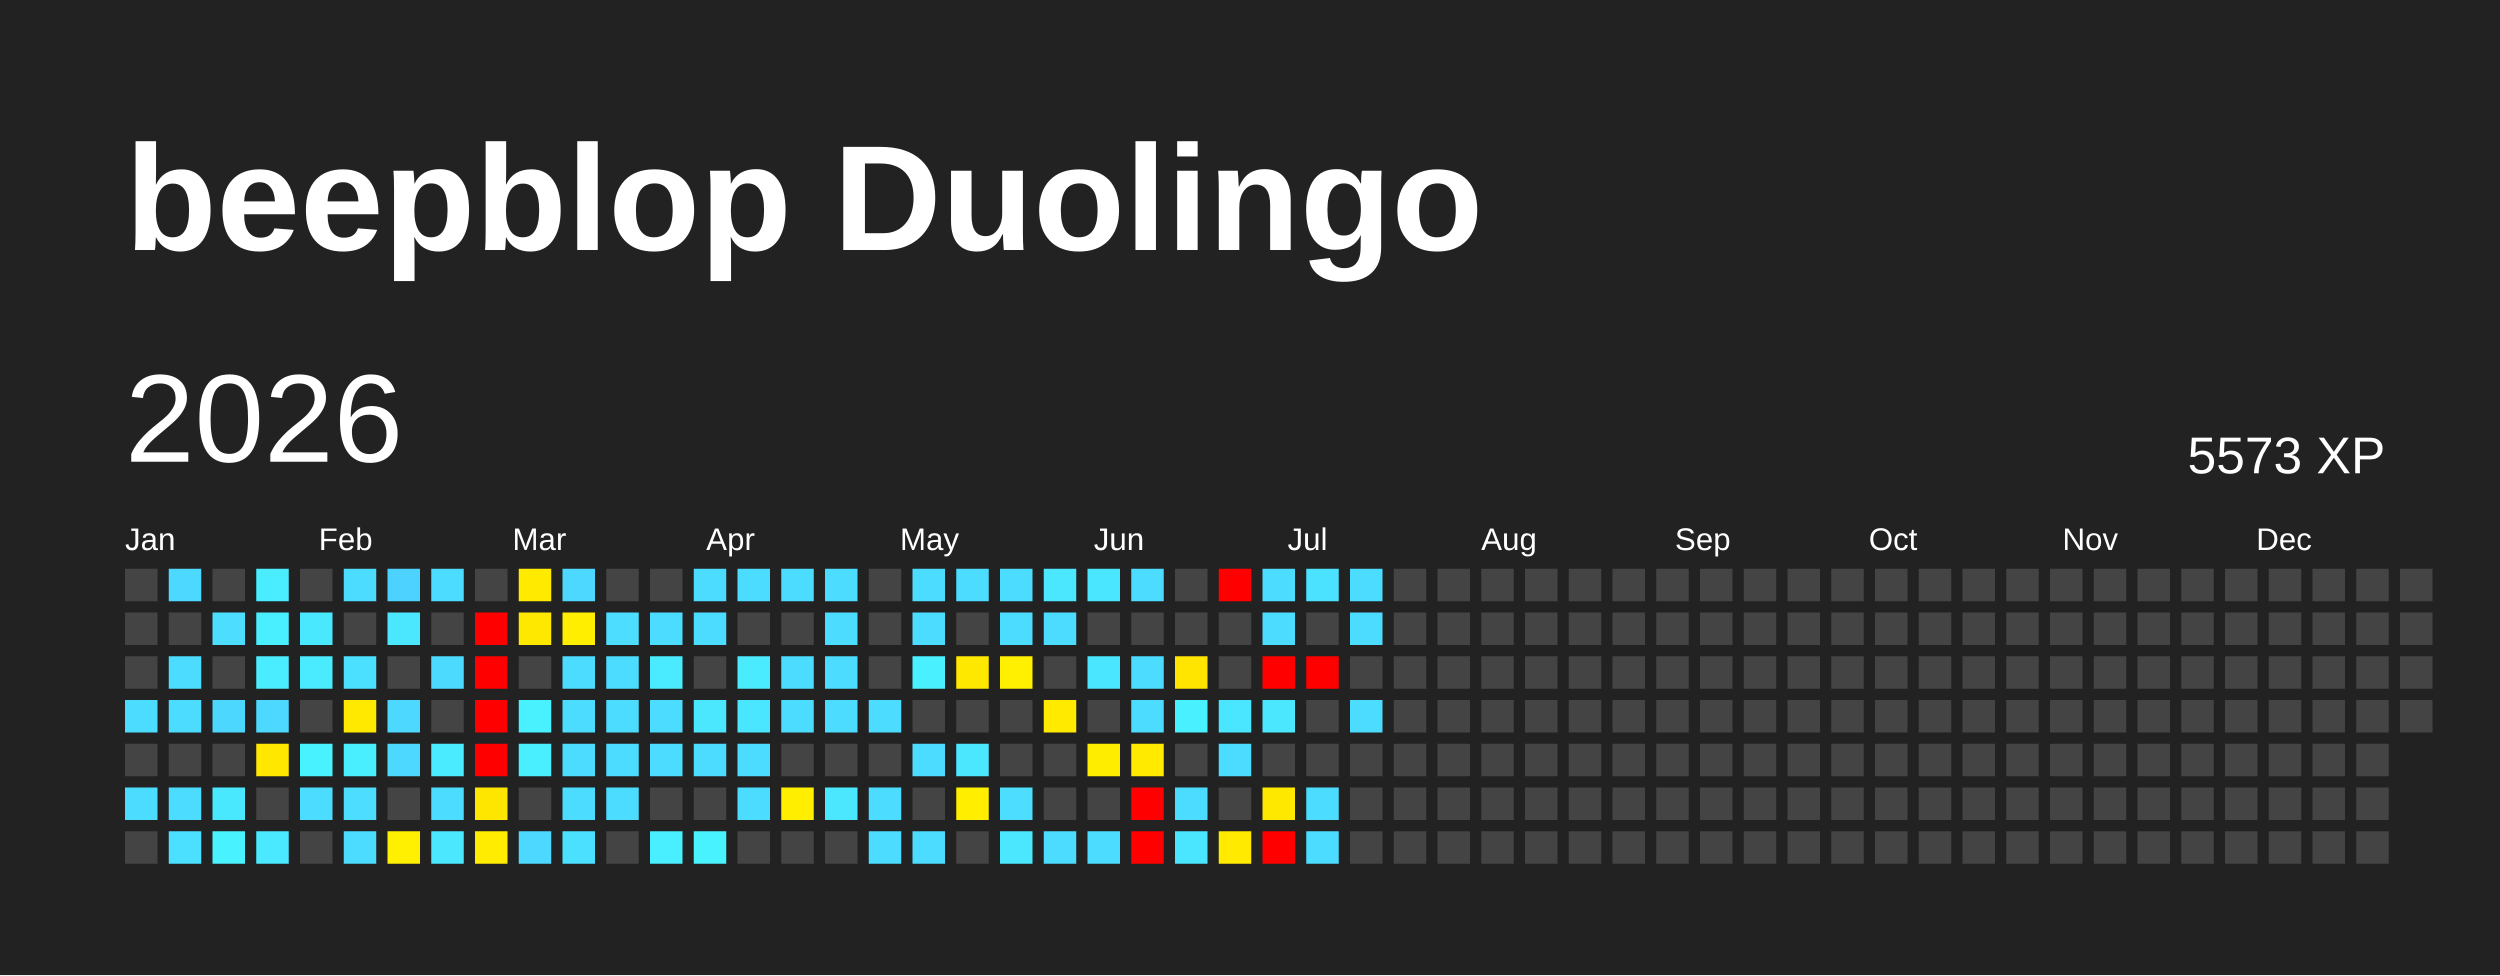
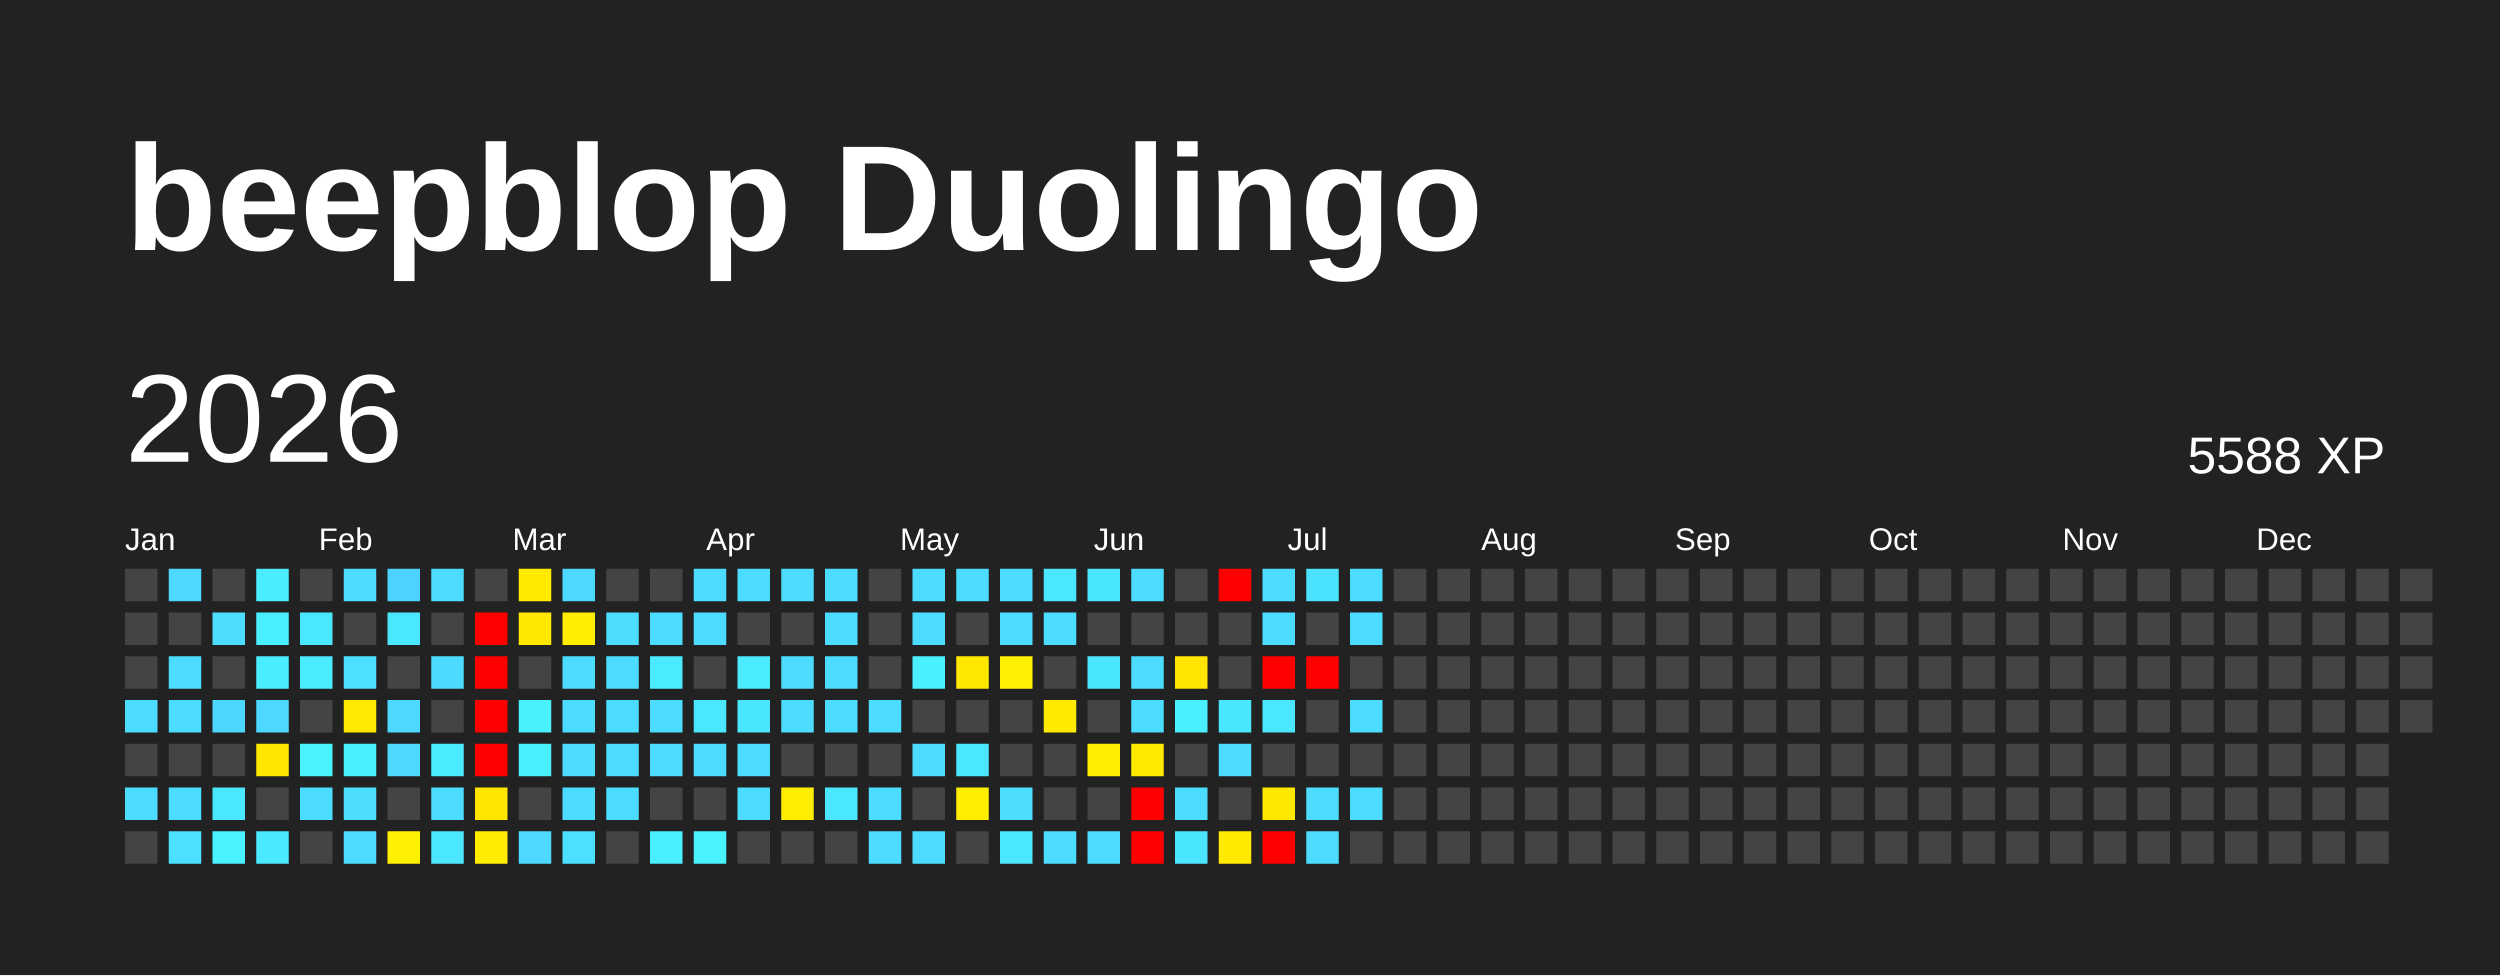
<svg xmlns="http://www.w3.org/2000/svg" baseProfile="full" height="78mm" version="1.1" viewBox="0,0,200,78" width="200mm">
  <defs />
  <rect fill="#222222" height="78" width="200" x="0" y="0" />
  <text fill="#FFFFFF" style="font-size:12px; font-family:Arial; font-weight:bold;" x="10" y="20">beepblop Duolingo</text>
  <text dominant-baseline="hanging" fill="#FFFFFF" style="font-size:10.0px; font-family:Arial;" x="10" y="30">2026</text>
-   <text dominant-baseline="hanging" fill="#FFFFFF" style="font-size:4.125px; font-family:Arial;" x="175" y="35">5573 XP</text>
+   <text dominant-baseline="hanging" fill="#FFFFFF" style="font-size:4.125px; font-family:Arial;" x="175" y="35">5588 XP</text>
  <text fill="#FFFFFF" style="font-size:2.5px; font-family:Arial" x="10.0" y="44">Jan</text>
  <text fill="#FFFFFF" style="font-size:2.5px; font-family:Arial" x="25.5" y="44">Feb</text>
  <text fill="#FFFFFF" style="font-size:2.5px; font-family:Arial" x="41.0" y="44">Mar</text>
  <text fill="#FFFFFF" style="font-size:2.5px; font-family:Arial" x="56.5" y="44">Apr</text>
  <text fill="#FFFFFF" style="font-size:2.5px; font-family:Arial" x="72.0" y="44">May</text>
  <text fill="#FFFFFF" style="font-size:2.5px; font-family:Arial" x="87.5" y="44">Jun</text>
  <text fill="#FFFFFF" style="font-size:2.5px; font-family:Arial" x="103.0" y="44">Jul</text>
  <text fill="#FFFFFF" style="font-size:2.5px; font-family:Arial" x="118.5" y="44">Aug</text>
  <text fill="#FFFFFF" style="font-size:2.5px; font-family:Arial" x="134.0" y="44">Sep</text>
  <text fill="#FFFFFF" style="font-size:2.5px; font-family:Arial" x="149.5" y="44">Oct</text>
  <text fill="#FFFFFF" style="font-size:2.5px; font-family:Arial" x="165.0" y="44">Nov</text>
  <text fill="#FFFFFF" style="font-size:2.5px; font-family:Arial" x="180.5" y="44">Dec</text>
  <rect fill="#444444" height="2.6" width="2.6" x="10.0" y="45.5" />
  <rect fill="#444444" height="2.6" width="2.6" x="10.0" y="49.0" />
  <rect fill="#444444" height="2.6" width="2.6" x="10.0" y="52.5" />
  <rect fill="#4cdcff" height="2.6" width="2.6" x="10.0" y="56.0" />
  <rect fill="#444444" height="2.6" width="2.6" x="10.0" y="59.5" />
  <rect fill="#4cdcff" height="2.6" width="2.6" x="10.0" y="63.0" />
  <rect fill="#444444" height="2.6" width="2.6" x="10.0" y="66.5" />
  <rect fill="#4cd8ff" height="2.6" width="2.6" x="13.5" y="45.5" />
  <rect fill="#444444" height="2.6" width="2.6" x="13.5" y="49.0" />
  <rect fill="#4cdcff" height="2.6" width="2.6" x="13.5" y="52.5" />
  <rect fill="#4cdcff" height="2.6" width="2.6" x="13.5" y="56.0" />
  <rect fill="#444444" height="2.6" width="2.6" x="13.5" y="59.5" />
  <rect fill="#4cdcff" height="2.6" width="2.6" x="13.5" y="63.0" />
  <rect fill="#4be0ff" height="2.6" width="2.6" x="13.5" y="66.5" />
  <rect fill="#444444" height="2.6" width="2.6" x="17.0" y="45.5" />
  <rect fill="#4cddff" height="2.6" width="2.6" x="17.0" y="49.0" />
  <rect fill="#444444" height="2.6" width="2.6" x="17.0" y="52.5" />
  <rect fill="#4cd7ff" height="2.6" width="2.6" x="17.0" y="56.0" />
  <rect fill="#444444" height="2.6" width="2.6" x="17.0" y="59.5" />
  <rect fill="#4ae8ff" height="2.6" width="2.6" x="17.0" y="63.0" />
  <rect fill="#49f2ff" height="2.6" width="2.6" x="17.0" y="66.5" />
  <rect fill="#49edff" height="2.6" width="2.6" x="20.5" y="45.5" />
  <rect fill="#49eeff" height="2.6" width="2.6" x="20.5" y="49.0" />
  <rect fill="#4aecff" height="2.6" width="2.6" x="20.5" y="52.5" />
  <rect fill="#4cd8ff" height="2.6" width="2.6" x="20.5" y="56.0" />
  <rect fill="#ffe700" height="2.6" width="2.6" x="20.5" y="59.5" />
  <rect fill="#444444" height="2.6" width="2.6" x="20.5" y="63.0" />
  <rect fill="#4ae9ff" height="2.6" width="2.6" x="20.5" y="66.5" />
  <rect fill="#444444" height="2.6" width="2.6" x="24.0" y="45.5" />
  <rect fill="#4ae8ff" height="2.6" width="2.6" x="24.0" y="49.0" />
  <rect fill="#4aeaff" height="2.6" width="2.6" x="24.0" y="52.5" />
  <rect fill="#444444" height="2.6" width="2.6" x="24.0" y="56.0" />
  <rect fill="#49f2ff" height="2.6" width="2.6" x="24.0" y="59.5" />
  <rect fill="#4cdcff" height="2.6" width="2.6" x="24.0" y="63.0" />
  <rect fill="#444444" height="2.6" width="2.6" x="24.0" y="66.5" />
  <rect fill="#4cdcff" height="2.6" width="2.6" x="27.5" y="45.5" />
  <rect fill="#444444" height="2.6" width="2.6" x="27.5" y="49.0" />
  <rect fill="#4be0ff" height="2.6" width="2.6" x="27.5" y="52.5" />
  <rect fill="#ffe900" height="2.6" width="2.6" x="27.5" y="56.0" />
  <rect fill="#49eeff" height="2.6" width="2.6" x="27.5" y="59.5" />
  <rect fill="#4cddff" height="2.6" width="2.6" x="27.5" y="63.0" />
  <rect fill="#4cdcff" height="2.6" width="2.6" x="27.5" y="66.5" />
  <rect fill="#4dd2ff" height="2.6" width="2.6" x="31.0" y="45.5" />
  <rect fill="#4ae7ff" height="2.6" width="2.6" x="31.0" y="49.0" />
  <rect fill="#444444" height="2.6" width="2.6" x="31.0" y="52.5" />
  <rect fill="#4cd8ff" height="2.6" width="2.6" x="31.0" y="56.0" />
  <rect fill="#4cd8ff" height="2.6" width="2.6" x="31.0" y="59.5" />
  <rect fill="#444444" height="2.6" width="2.6" x="31.0" y="63.0" />
  <rect fill="#ffef00" height="2.6" width="2.6" x="31.0" y="66.5" />
  <rect fill="#4cdcff" height="2.6" width="2.6" x="34.5" y="45.5" />
  <rect fill="#444444" height="2.6" width="2.6" x="34.5" y="49.0" />
  <rect fill="#4cdbff" height="2.6" width="2.6" x="34.5" y="52.5" />
  <rect fill="#444444" height="2.6" width="2.6" x="34.5" y="56.0" />
  <rect fill="#4aeaff" height="2.6" width="2.6" x="34.5" y="59.5" />
  <rect fill="#4cdcff" height="2.6" width="2.6" x="34.5" y="63.0" />
  <rect fill="#4ae7ff" height="2.6" width="2.6" x="34.5" y="66.5" />
  <rect fill="#444444" height="2.6" width="2.6" x="38.0" y="45.5" />
  <rect fill="red" height="2.6" width="2.6" x="38.0" y="49.0" />
  <rect fill="red" height="2.6" width="2.6" x="38.0" y="52.5" />
  <rect fill="red" height="2.6" width="2.6" x="38.0" y="56.0" />
  <rect fill="red" height="2.6" width="2.6" x="38.0" y="59.5" />
  <rect fill="#ffe600" height="2.6" width="2.6" x="38.0" y="63.0" />
  <rect fill="#ffec00" height="2.6" width="2.6" x="38.0" y="66.5" />
  <rect fill="#ffea00" height="2.6" width="2.6" x="41.5" y="45.5" />
  <rect fill="#ffe800" height="2.6" width="2.6" x="41.5" y="49.0" />
  <rect fill="#444444" height="2.6" width="2.6" x="41.5" y="52.5" />
  <rect fill="#49f1ff" height="2.6" width="2.6" x="41.5" y="56.0" />
  <rect fill="#49efff" height="2.6" width="2.6" x="41.5" y="59.5" />
  <rect fill="#444444" height="2.6" width="2.6" x="41.5" y="63.0" />
  <rect fill="#4cd8ff" height="2.6" width="2.6" x="41.5" y="66.5" />
  <rect fill="#4cd8ff" height="2.6" width="2.6" x="45.0" y="45.5" />
  <rect fill="#ffee00" height="2.6" width="2.6" x="45.0" y="49.0" />
  <rect fill="#4cdcff" height="2.6" width="2.6" x="45.0" y="52.5" />
  <rect fill="#4cdcff" height="2.6" width="2.6" x="45.0" y="56.0" />
  <rect fill="#4cdcff" height="2.6" width="2.6" x="45.0" y="59.5" />
  <rect fill="#4cdcff" height="2.6" width="2.6" x="45.0" y="63.0" />
  <rect fill="#4be0ff" height="2.6" width="2.6" x="45.0" y="66.5" />
  <rect fill="#444444" height="2.6" width="2.6" x="48.5" y="45.5" />
  <rect fill="#4cddff" height="2.6" width="2.6" x="48.5" y="49.0" />
  <rect fill="#4cdcff" height="2.6" width="2.6" x="48.5" y="52.5" />
  <rect fill="#4cdcff" height="2.6" width="2.6" x="48.5" y="56.0" />
  <rect fill="#4cdcff" height="2.6" width="2.6" x="48.5" y="59.5" />
  <rect fill="#4cdcff" height="2.6" width="2.6" x="48.5" y="63.0" />
  <rect fill="#444444" height="2.6" width="2.6" x="48.5" y="66.5" />
  <rect fill="#444444" height="2.6" width="2.6" x="52.0" y="45.5" />
  <rect fill="#4cdcff" height="2.6" width="2.6" x="52.0" y="49.0" />
  <rect fill="#4aebff" height="2.6" width="2.6" x="52.0" y="52.5" />
  <rect fill="#4cdcff" height="2.6" width="2.6" x="52.0" y="56.0" />
  <rect fill="#4cdcff" height="2.6" width="2.6" x="52.0" y="59.5" />
  <rect fill="#444444" height="2.6" width="2.6" x="52.0" y="63.0" />
  <rect fill="#49eeff" height="2.6" width="2.6" x="52.0" y="66.5" />
  <rect fill="#4cdcff" height="2.6" width="2.6" x="55.5" y="45.5" />
  <rect fill="#4cdcff" height="2.6" width="2.6" x="55.5" y="49.0" />
  <rect fill="#444444" height="2.6" width="2.6" x="55.5" y="52.5" />
  <rect fill="#4ae7ff" height="2.6" width="2.6" x="55.5" y="56.0" />
  <rect fill="#4cdcff" height="2.6" width="2.6" x="55.5" y="59.5" />
  <rect fill="#444444" height="2.6" width="2.6" x="55.5" y="63.0" />
  <rect fill="#49f2ff" height="2.6" width="2.6" x="55.5" y="66.5" />
  <rect fill="#4cdcff" height="2.6" width="2.6" x="59.0" y="45.5" />
  <rect fill="#444444" height="2.6" width="2.6" x="59.0" y="49.0" />
  <rect fill="#4aeaff" height="2.6" width="2.6" x="59.0" y="52.5" />
  <rect fill="#4ae5ff" height="2.6" width="2.6" x="59.0" y="56.0" />
  <rect fill="#4cdcff" height="2.6" width="2.6" x="59.0" y="59.5" />
  <rect fill="#4cdcff" height="2.6" width="2.6" x="59.0" y="63.0" />
  <rect fill="#444444" height="2.6" width="2.6" x="59.0" y="66.5" />
  <rect fill="#4cdcff" height="2.6" width="2.6" x="62.5" y="45.5" />
  <rect fill="#444444" height="2.6" width="2.6" x="62.5" y="49.0" />
  <rect fill="#4cdcff" height="2.6" width="2.6" x="62.5" y="52.5" />
  <rect fill="#4cdcff" height="2.6" width="2.6" x="62.5" y="56.0" />
  <rect fill="#444444" height="2.6" width="2.6" x="62.5" y="59.5" />
  <rect fill="#ffee00" height="2.6" width="2.6" x="62.5" y="63.0" />
  <rect fill="#444444" height="2.6" width="2.6" x="62.5" y="66.5" />
  <rect fill="#4cdcff" height="2.6" width="2.6" x="66.0" y="45.5" />
  <rect fill="#4cdcff" height="2.6" width="2.6" x="66.0" y="49.0" />
  <rect fill="#4cdcff" height="2.6" width="2.6" x="66.0" y="52.5" />
  <rect fill="#4cdcff" height="2.6" width="2.6" x="66.0" y="56.0" />
  <rect fill="#444444" height="2.6" width="2.6" x="66.0" y="59.5" />
  <rect fill="#4ae7ff" height="2.6" width="2.6" x="66.0" y="63.0" />
  <rect fill="#444444" height="2.6" width="2.6" x="66.0" y="66.5" />
  <rect fill="#444444" height="2.6" width="2.6" x="69.5" y="45.5" />
  <rect fill="#444444" height="2.6" width="2.6" x="69.5" y="49.0" />
  <rect fill="#444444" height="2.6" width="2.6" x="69.5" y="52.5" />
  <rect fill="#4cdcff" height="2.6" width="2.6" x="69.5" y="56.0" />
  <rect fill="#444444" height="2.6" width="2.6" x="69.5" y="59.5" />
  <rect fill="#4cdcff" height="2.6" width="2.6" x="69.5" y="63.0" />
  <rect fill="#4cdcff" height="2.6" width="2.6" x="69.5" y="66.5" />
  <rect fill="#4cdcff" height="2.6" width="2.6" x="73.0" y="45.5" />
  <rect fill="#4cdcff" height="2.6" width="2.6" x="73.0" y="49.0" />
  <rect fill="#49f0ff" height="2.6" width="2.6" x="73.0" y="52.5" />
  <rect fill="#444444" height="2.6" width="2.6" x="73.0" y="56.0" />
  <rect fill="#4cdcff" height="2.6" width="2.6" x="73.0" y="59.5" />
  <rect fill="#444444" height="2.6" width="2.6" x="73.0" y="63.0" />
  <rect fill="#4cdcff" height="2.6" width="2.6" x="73.0" y="66.5" />
  <rect fill="#4cdcff" height="2.6" width="2.6" x="76.5" y="45.5" />
  <rect fill="#444444" height="2.6" width="2.6" x="76.5" y="49.0" />
  <rect fill="#ffe800" height="2.6" width="2.6" x="76.5" y="52.5" />
  <rect fill="#444444" height="2.6" width="2.6" x="76.5" y="56.0" />
  <rect fill="#4ae7ff" height="2.6" width="2.6" x="76.5" y="59.5" />
  <rect fill="#ffee00" height="2.6" width="2.6" x="76.5" y="63.0" />
  <rect fill="#444444" height="2.6" width="2.6" x="76.5" y="66.5" />
  <rect fill="#4cdcff" height="2.6" width="2.6" x="80.0" y="45.5" />
  <rect fill="#4cdcff" height="2.6" width="2.6" x="80.0" y="49.0" />
  <rect fill="#ffef00" height="2.6" width="2.6" x="80.0" y="52.5" />
  <rect fill="#444444" height="2.6" width="2.6" x="80.0" y="56.0" />
  <rect fill="#444444" height="2.6" width="2.6" x="80.0" y="59.5" />
  <rect fill="#4cddff" height="2.6" width="2.6" x="80.0" y="63.0" />
  <rect fill="#4ae7ff" height="2.6" width="2.6" x="80.0" y="66.5" />
  <rect fill="#4ae7ff" height="2.6" width="2.6" x="83.5" y="45.5" />
  <rect fill="#4cdcff" height="2.6" width="2.6" x="83.5" y="49.0" />
  <rect fill="#444444" height="2.6" width="2.6" x="83.5" y="52.5" />
  <rect fill="#ffea00" height="2.6" width="2.6" x="83.5" y="56.0" />
  <rect fill="#444444" height="2.6" width="2.6" x="83.5" y="59.5" />
  <rect fill="#444444" height="2.6" width="2.6" x="83.5" y="63.0" />
  <rect fill="#4cdcff" height="2.6" width="2.6" x="83.5" y="66.5" />
  <rect fill="#4ae5ff" height="2.6" width="2.6" x="87.0" y="45.5" />
  <rect fill="#444444" height="2.6" width="2.6" x="87.0" y="49.0" />
  <rect fill="#4ae6ff" height="2.6" width="2.6" x="87.0" y="52.5" />
  <rect fill="#444444" height="2.6" width="2.6" x="87.0" y="56.0" />
  <rect fill="#ffed00" height="2.6" width="2.6" x="87.0" y="59.5" />
  <rect fill="#444444" height="2.6" width="2.6" x="87.0" y="63.0" />
  <rect fill="#4cdcff" height="2.6" width="2.6" x="87.0" y="66.5" />
  <rect fill="#4cdcff" height="2.6" width="2.6" x="90.5" y="45.5" />
  <rect fill="#444444" height="2.6" width="2.6" x="90.5" y="49.0" />
  <rect fill="#4cdcff" height="2.6" width="2.6" x="90.5" y="52.5" />
  <rect fill="#4cdcff" height="2.6" width="2.6" x="90.5" y="56.0" />
  <rect fill="#ffea00" height="2.6" width="2.6" x="90.5" y="59.5" />
  <rect fill="red" height="2.6" width="2.6" x="90.5" y="63.0" />
  <rect fill="red" height="2.6" width="2.6" x="90.5" y="66.5" />
  <rect fill="#444444" height="2.6" width="2.6" x="94.0" y="45.5" />
  <rect fill="#444444" height="2.6" width="2.6" x="94.0" y="49.0" />
  <rect fill="#ffe500" height="2.6" width="2.6" x="94.0" y="52.5" />
  <rect fill="#49f0ff" height="2.6" width="2.6" x="94.0" y="56.0" />
  <rect fill="#444444" height="2.6" width="2.6" x="94.0" y="59.5" />
  <rect fill="#4cdcff" height="2.6" width="2.6" x="94.0" y="63.0" />
  <rect fill="#4ae5ff" height="2.6" width="2.6" x="94.0" y="66.5" />
  <rect fill="red" height="2.6" width="2.6" x="97.5" y="45.5" />
  <rect fill="#444444" height="2.6" width="2.6" x="97.5" y="49.0" />
  <rect fill="#444444" height="2.6" width="2.6" x="97.5" y="52.5" />
  <rect fill="#4ae5ff" height="2.6" width="2.6" x="97.5" y="56.0" />
  <rect fill="#4cdcff" height="2.6" width="2.6" x="97.5" y="59.5" />
  <rect fill="#444444" height="2.6" width="2.6" x="97.5" y="63.0" />
  <rect fill="#ffea00" height="2.6" width="2.6" x="97.5" y="66.5" />
  <rect fill="#4cdcff" height="2.6" width="2.6" x="101.0" y="45.5" />
  <rect fill="#4cdcff" height="2.6" width="2.6" x="101.0" y="49.0" />
  <rect fill="red" height="2.6" width="2.6" x="101.0" y="52.5" />
  <rect fill="#4ae7ff" height="2.6" width="2.6" x="101.0" y="56.0" />
  <rect fill="#444444" height="2.6" width="2.6" x="101.0" y="59.5" />
  <rect fill="#ffe800" height="2.6" width="2.6" x="101.0" y="63.0" />
  <rect fill="red" height="2.6" width="2.6" x="101.0" y="66.5" />
  <rect fill="#4be2ff" height="2.6" width="2.6" x="104.5" y="45.5" />
  <rect fill="#444444" height="2.6" width="2.6" x="104.5" y="49.0" />
  <rect fill="red" height="2.6" width="2.6" x="104.5" y="52.5" />
  <rect fill="#444444" height="2.6" width="2.6" x="104.5" y="56.0" />
  <rect fill="#444444" height="2.6" width="2.6" x="104.5" y="59.5" />
  <rect fill="#4cdcff" height="2.6" width="2.6" x="104.5" y="63.0" />
  <rect fill="#4cdcff" height="2.6" width="2.6" x="104.5" y="66.5" />
  <rect fill="#4cdcff" height="2.6" width="2.6" x="108.0" y="45.5" />
  <rect fill="#4cdcff" height="2.6" width="2.6" x="108.0" y="49.0" />
  <rect fill="#444444" height="2.6" width="2.6" x="108.0" y="52.5" />
  <rect fill="#4cdcff" height="2.6" width="2.6" x="108.0" y="56.0" />
  <rect fill="#444444" height="2.6" width="2.6" x="108.0" y="59.5" />
-   <rect fill="#444444" height="2.6" width="2.6" x="108.0" y="63.0" />
+   <rect fill="#4cdcff" height="2.6" width="2.6" x="108.0" y="63.0" />
  <rect fill="#444444" height="2.6" width="2.6" x="108.0" y="66.5" />
  <rect fill="#444444" height="2.6" width="2.6" x="111.5" y="45.5" />
  <rect fill="#444444" height="2.6" width="2.6" x="111.5" y="49.0" />
  <rect fill="#444444" height="2.6" width="2.6" x="111.5" y="52.5" />
  <rect fill="#444444" height="2.6" width="2.6" x="111.5" y="56.0" />
  <rect fill="#444444" height="2.6" width="2.6" x="111.5" y="59.5" />
  <rect fill="#444444" height="2.6" width="2.6" x="111.5" y="63.0" />
  <rect fill="#444444" height="2.6" width="2.6" x="111.5" y="66.5" />
  <rect fill="#444444" height="2.6" width="2.6" x="115.0" y="45.5" />
  <rect fill="#444444" height="2.6" width="2.6" x="115.0" y="49.0" />
  <rect fill="#444444" height="2.6" width="2.6" x="115.0" y="52.5" />
  <rect fill="#444444" height="2.6" width="2.6" x="115.0" y="56.0" />
  <rect fill="#444444" height="2.6" width="2.6" x="115.0" y="59.5" />
  <rect fill="#444444" height="2.6" width="2.6" x="115.0" y="63.0" />
  <rect fill="#444444" height="2.6" width="2.6" x="115.0" y="66.5" />
  <rect fill="#444444" height="2.6" width="2.6" x="118.5" y="45.5" />
  <rect fill="#444444" height="2.6" width="2.6" x="118.5" y="49.0" />
  <rect fill="#444444" height="2.6" width="2.6" x="118.5" y="52.5" />
  <rect fill="#444444" height="2.6" width="2.6" x="118.5" y="56.0" />
  <rect fill="#444444" height="2.6" width="2.6" x="118.5" y="59.5" />
  <rect fill="#444444" height="2.6" width="2.6" x="118.5" y="63.0" />
  <rect fill="#444444" height="2.6" width="2.6" x="118.5" y="66.5" />
  <rect fill="#444444" height="2.6" width="2.6" x="122.0" y="45.5" />
  <rect fill="#444444" height="2.6" width="2.6" x="122.0" y="49.0" />
  <rect fill="#444444" height="2.6" width="2.6" x="122.0" y="52.5" />
  <rect fill="#444444" height="2.6" width="2.6" x="122.0" y="56.0" />
  <rect fill="#444444" height="2.6" width="2.6" x="122.0" y="59.5" />
  <rect fill="#444444" height="2.6" width="2.6" x="122.0" y="63.0" />
  <rect fill="#444444" height="2.6" width="2.6" x="122.0" y="66.5" />
  <rect fill="#444444" height="2.6" width="2.6" x="125.5" y="45.5" />
  <rect fill="#444444" height="2.6" width="2.6" x="125.5" y="49.0" />
  <rect fill="#444444" height="2.6" width="2.6" x="125.5" y="52.5" />
  <rect fill="#444444" height="2.6" width="2.6" x="125.5" y="56.0" />
  <rect fill="#444444" height="2.6" width="2.6" x="125.5" y="59.5" />
  <rect fill="#444444" height="2.6" width="2.6" x="125.5" y="63.0" />
  <rect fill="#444444" height="2.6" width="2.6" x="125.5" y="66.5" />
  <rect fill="#444444" height="2.6" width="2.6" x="129.0" y="45.5" />
  <rect fill="#444444" height="2.6" width="2.6" x="129.0" y="49.0" />
  <rect fill="#444444" height="2.6" width="2.6" x="129.0" y="52.5" />
  <rect fill="#444444" height="2.6" width="2.6" x="129.0" y="56.0" />
  <rect fill="#444444" height="2.6" width="2.6" x="129.0" y="59.5" />
  <rect fill="#444444" height="2.6" width="2.6" x="129.0" y="63.0" />
  <rect fill="#444444" height="2.6" width="2.6" x="129.0" y="66.5" />
  <rect fill="#444444" height="2.6" width="2.6" x="132.5" y="45.5" />
  <rect fill="#444444" height="2.6" width="2.6" x="132.5" y="49.0" />
  <rect fill="#444444" height="2.6" width="2.6" x="132.5" y="52.5" />
  <rect fill="#444444" height="2.6" width="2.6" x="132.5" y="56.0" />
  <rect fill="#444444" height="2.6" width="2.6" x="132.5" y="59.5" />
  <rect fill="#444444" height="2.6" width="2.6" x="132.5" y="63.0" />
  <rect fill="#444444" height="2.6" width="2.6" x="132.5" y="66.5" />
  <rect fill="#444444" height="2.6" width="2.6" x="136.0" y="45.5" />
  <rect fill="#444444" height="2.6" width="2.6" x="136.0" y="49.0" />
  <rect fill="#444444" height="2.6" width="2.6" x="136.0" y="52.5" />
  <rect fill="#444444" height="2.6" width="2.6" x="136.0" y="56.0" />
  <rect fill="#444444" height="2.6" width="2.6" x="136.0" y="59.5" />
  <rect fill="#444444" height="2.6" width="2.6" x="136.0" y="63.0" />
  <rect fill="#444444" height="2.6" width="2.6" x="136.0" y="66.5" />
  <rect fill="#444444" height="2.6" width="2.6" x="139.5" y="45.5" />
  <rect fill="#444444" height="2.6" width="2.6" x="139.5" y="49.0" />
  <rect fill="#444444" height="2.6" width="2.6" x="139.5" y="52.5" />
  <rect fill="#444444" height="2.6" width="2.6" x="139.5" y="56.0" />
  <rect fill="#444444" height="2.6" width="2.6" x="139.5" y="59.5" />
  <rect fill="#444444" height="2.6" width="2.6" x="139.5" y="63.0" />
  <rect fill="#444444" height="2.6" width="2.6" x="139.5" y="66.5" />
  <rect fill="#444444" height="2.6" width="2.6" x="143.0" y="45.5" />
  <rect fill="#444444" height="2.6" width="2.6" x="143.0" y="49.0" />
  <rect fill="#444444" height="2.6" width="2.6" x="143.0" y="52.5" />
  <rect fill="#444444" height="2.6" width="2.6" x="143.0" y="56.0" />
  <rect fill="#444444" height="2.6" width="2.6" x="143.0" y="59.5" />
  <rect fill="#444444" height="2.6" width="2.6" x="143.0" y="63.0" />
  <rect fill="#444444" height="2.6" width="2.6" x="143.0" y="66.5" />
  <rect fill="#444444" height="2.6" width="2.6" x="146.5" y="45.5" />
  <rect fill="#444444" height="2.6" width="2.6" x="146.5" y="49.0" />
  <rect fill="#444444" height="2.6" width="2.6" x="146.5" y="52.5" />
  <rect fill="#444444" height="2.6" width="2.6" x="146.5" y="56.0" />
  <rect fill="#444444" height="2.6" width="2.6" x="146.5" y="59.5" />
  <rect fill="#444444" height="2.6" width="2.6" x="146.5" y="63.0" />
  <rect fill="#444444" height="2.6" width="2.6" x="146.5" y="66.5" />
  <rect fill="#444444" height="2.6" width="2.6" x="150.0" y="45.5" />
  <rect fill="#444444" height="2.6" width="2.6" x="150.0" y="49.0" />
  <rect fill="#444444" height="2.6" width="2.6" x="150.0" y="52.5" />
  <rect fill="#444444" height="2.6" width="2.6" x="150.0" y="56.0" />
  <rect fill="#444444" height="2.6" width="2.6" x="150.0" y="59.5" />
  <rect fill="#444444" height="2.6" width="2.6" x="150.0" y="63.0" />
  <rect fill="#444444" height="2.6" width="2.6" x="150.0" y="66.5" />
  <rect fill="#444444" height="2.6" width="2.6" x="153.5" y="45.5" />
  <rect fill="#444444" height="2.6" width="2.6" x="153.5" y="49.0" />
  <rect fill="#444444" height="2.6" width="2.6" x="153.5" y="52.5" />
  <rect fill="#444444" height="2.6" width="2.6" x="153.5" y="56.0" />
  <rect fill="#444444" height="2.6" width="2.6" x="153.5" y="59.5" />
  <rect fill="#444444" height="2.6" width="2.6" x="153.5" y="63.0" />
  <rect fill="#444444" height="2.6" width="2.6" x="153.5" y="66.5" />
  <rect fill="#444444" height="2.6" width="2.6" x="157.0" y="45.5" />
  <rect fill="#444444" height="2.6" width="2.6" x="157.0" y="49.0" />
  <rect fill="#444444" height="2.6" width="2.6" x="157.0" y="52.5" />
  <rect fill="#444444" height="2.6" width="2.6" x="157.0" y="56.0" />
  <rect fill="#444444" height="2.6" width="2.6" x="157.0" y="59.5" />
  <rect fill="#444444" height="2.6" width="2.6" x="157.0" y="63.0" />
  <rect fill="#444444" height="2.6" width="2.6" x="157.0" y="66.5" />
  <rect fill="#444444" height="2.6" width="2.6" x="160.5" y="45.5" />
  <rect fill="#444444" height="2.6" width="2.6" x="160.5" y="49.0" />
  <rect fill="#444444" height="2.6" width="2.6" x="160.5" y="52.5" />
  <rect fill="#444444" height="2.6" width="2.6" x="160.5" y="56.0" />
  <rect fill="#444444" height="2.6" width="2.6" x="160.5" y="59.5" />
  <rect fill="#444444" height="2.6" width="2.6" x="160.5" y="63.0" />
  <rect fill="#444444" height="2.6" width="2.6" x="160.5" y="66.5" />
  <rect fill="#444444" height="2.6" width="2.6" x="164.0" y="45.5" />
  <rect fill="#444444" height="2.6" width="2.6" x="164.0" y="49.0" />
  <rect fill="#444444" height="2.6" width="2.6" x="164.0" y="52.5" />
  <rect fill="#444444" height="2.6" width="2.6" x="164.0" y="56.0" />
  <rect fill="#444444" height="2.6" width="2.6" x="164.0" y="59.5" />
  <rect fill="#444444" height="2.6" width="2.6" x="164.0" y="63.0" />
  <rect fill="#444444" height="2.6" width="2.6" x="164.0" y="66.5" />
  <rect fill="#444444" height="2.6" width="2.6" x="167.5" y="45.5" />
  <rect fill="#444444" height="2.6" width="2.6" x="167.5" y="49.0" />
  <rect fill="#444444" height="2.6" width="2.6" x="167.5" y="52.5" />
  <rect fill="#444444" height="2.6" width="2.6" x="167.5" y="56.0" />
  <rect fill="#444444" height="2.6" width="2.6" x="167.5" y="59.5" />
  <rect fill="#444444" height="2.6" width="2.6" x="167.5" y="63.0" />
  <rect fill="#444444" height="2.6" width="2.6" x="167.5" y="66.5" />
  <rect fill="#444444" height="2.6" width="2.6" x="171.0" y="45.5" />
  <rect fill="#444444" height="2.6" width="2.6" x="171.0" y="49.0" />
  <rect fill="#444444" height="2.6" width="2.6" x="171.0" y="52.5" />
  <rect fill="#444444" height="2.6" width="2.6" x="171.0" y="56.0" />
  <rect fill="#444444" height="2.6" width="2.6" x="171.0" y="59.5" />
  <rect fill="#444444" height="2.6" width="2.6" x="171.0" y="63.0" />
  <rect fill="#444444" height="2.6" width="2.6" x="171.0" y="66.5" />
  <rect fill="#444444" height="2.6" width="2.6" x="174.5" y="45.5" />
  <rect fill="#444444" height="2.6" width="2.6" x="174.5" y="49.0" />
  <rect fill="#444444" height="2.6" width="2.6" x="174.5" y="52.5" />
  <rect fill="#444444" height="2.6" width="2.6" x="174.5" y="56.0" />
  <rect fill="#444444" height="2.6" width="2.6" x="174.5" y="59.5" />
  <rect fill="#444444" height="2.6" width="2.6" x="174.5" y="63.0" />
  <rect fill="#444444" height="2.6" width="2.6" x="174.5" y="66.5" />
  <rect fill="#444444" height="2.6" width="2.6" x="178.0" y="45.5" />
  <rect fill="#444444" height="2.6" width="2.6" x="178.0" y="49.0" />
  <rect fill="#444444" height="2.6" width="2.6" x="178.0" y="52.5" />
  <rect fill="#444444" height="2.6" width="2.6" x="178.0" y="56.0" />
  <rect fill="#444444" height="2.6" width="2.6" x="178.0" y="59.5" />
  <rect fill="#444444" height="2.6" width="2.6" x="178.0" y="63.0" />
  <rect fill="#444444" height="2.6" width="2.6" x="178.0" y="66.5" />
  <rect fill="#444444" height="2.6" width="2.6" x="181.5" y="45.5" />
  <rect fill="#444444" height="2.6" width="2.6" x="181.5" y="49.0" />
  <rect fill="#444444" height="2.6" width="2.6" x="181.5" y="52.5" />
  <rect fill="#444444" height="2.6" width="2.6" x="181.5" y="56.0" />
  <rect fill="#444444" height="2.6" width="2.6" x="181.5" y="59.5" />
  <rect fill="#444444" height="2.6" width="2.6" x="181.5" y="63.0" />
  <rect fill="#444444" height="2.6" width="2.6" x="181.5" y="66.5" />
  <rect fill="#444444" height="2.6" width="2.6" x="185.0" y="45.5" />
  <rect fill="#444444" height="2.6" width="2.6" x="185.0" y="49.0" />
  <rect fill="#444444" height="2.6" width="2.6" x="185.0" y="52.5" />
  <rect fill="#444444" height="2.6" width="2.6" x="185.0" y="56.0" />
  <rect fill="#444444" height="2.6" width="2.6" x="185.0" y="59.5" />
  <rect fill="#444444" height="2.6" width="2.6" x="185.0" y="63.0" />
  <rect fill="#444444" height="2.6" width="2.6" x="185.0" y="66.5" />
  <rect fill="#444444" height="2.6" width="2.6" x="188.5" y="45.5" />
  <rect fill="#444444" height="2.6" width="2.6" x="188.5" y="49.0" />
  <rect fill="#444444" height="2.6" width="2.6" x="188.5" y="52.5" />
  <rect fill="#444444" height="2.6" width="2.6" x="188.5" y="56.0" />
  <rect fill="#444444" height="2.6" width="2.6" x="188.5" y="59.5" />
  <rect fill="#444444" height="2.6" width="2.6" x="188.5" y="63.0" />
  <rect fill="#444444" height="2.6" width="2.6" x="188.5" y="66.5" />
  <rect fill="#444444" height="2.6" width="2.6" x="192.0" y="45.5" />
  <rect fill="#444444" height="2.6" width="2.6" x="192.0" y="49.0" />
  <rect fill="#444444" height="2.6" width="2.6" x="192.0" y="52.5" />
  <rect fill="#444444" height="2.6" width="2.6" x="192.0" y="56.0" />
</svg>
